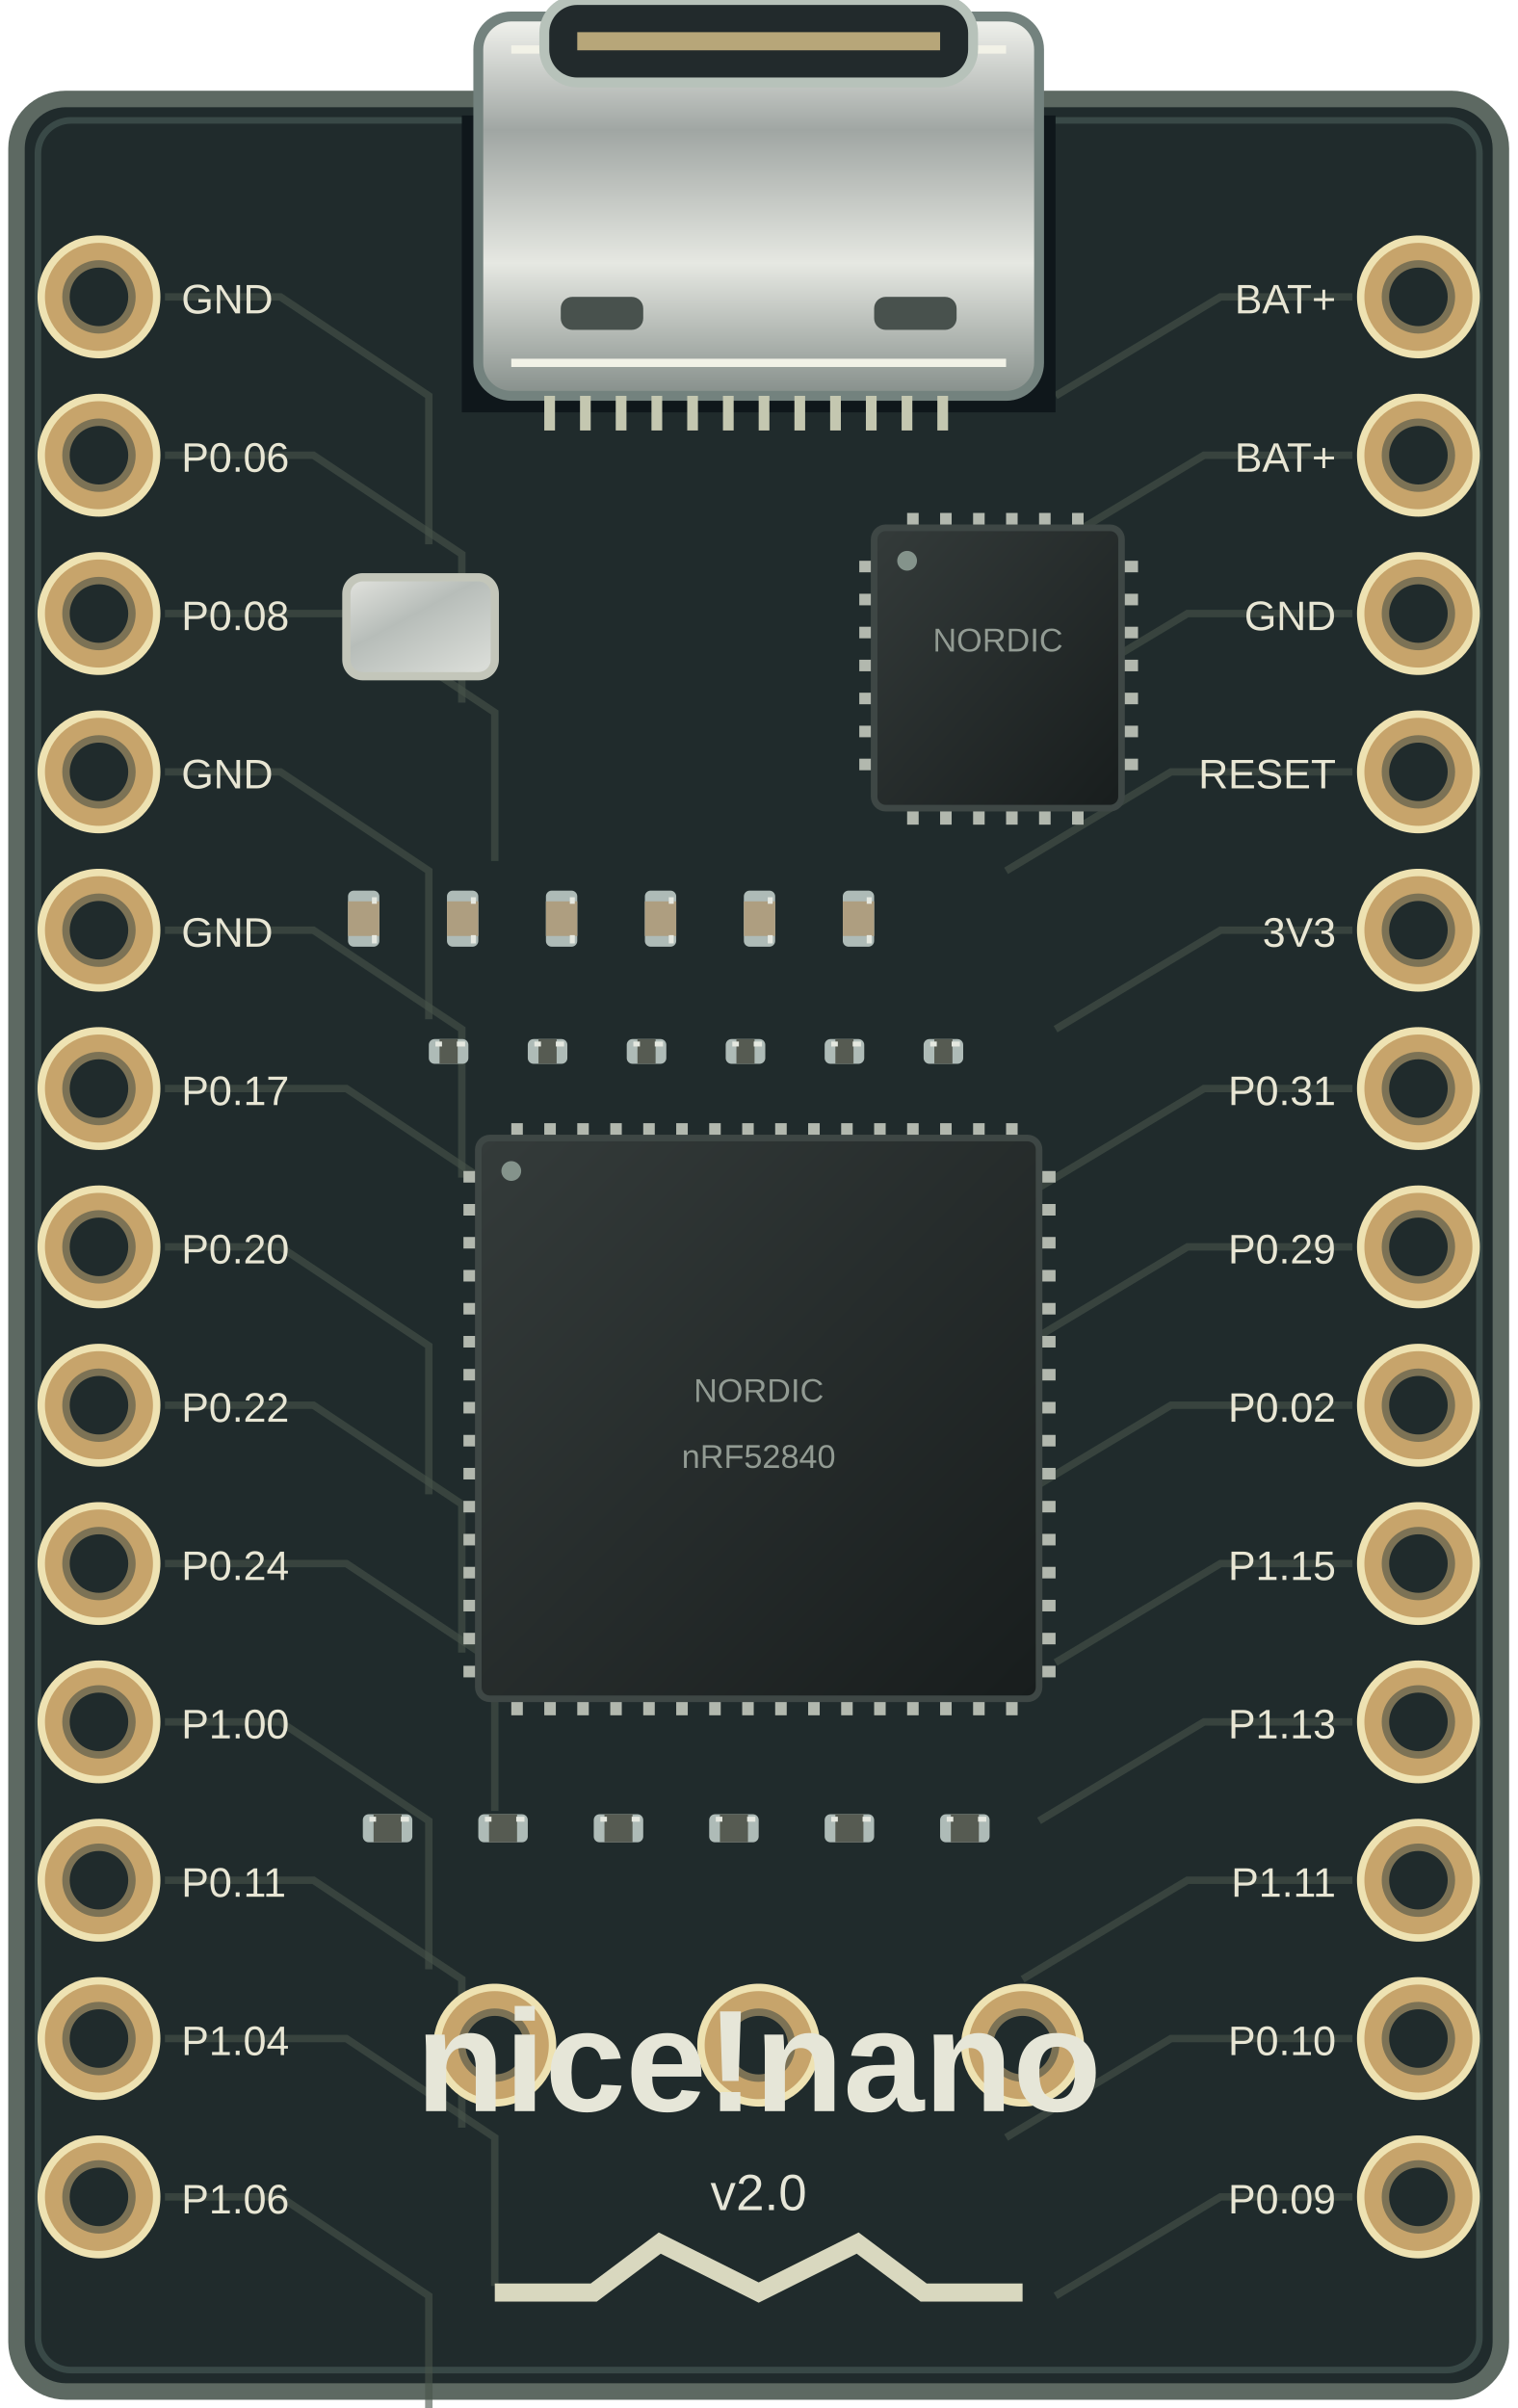
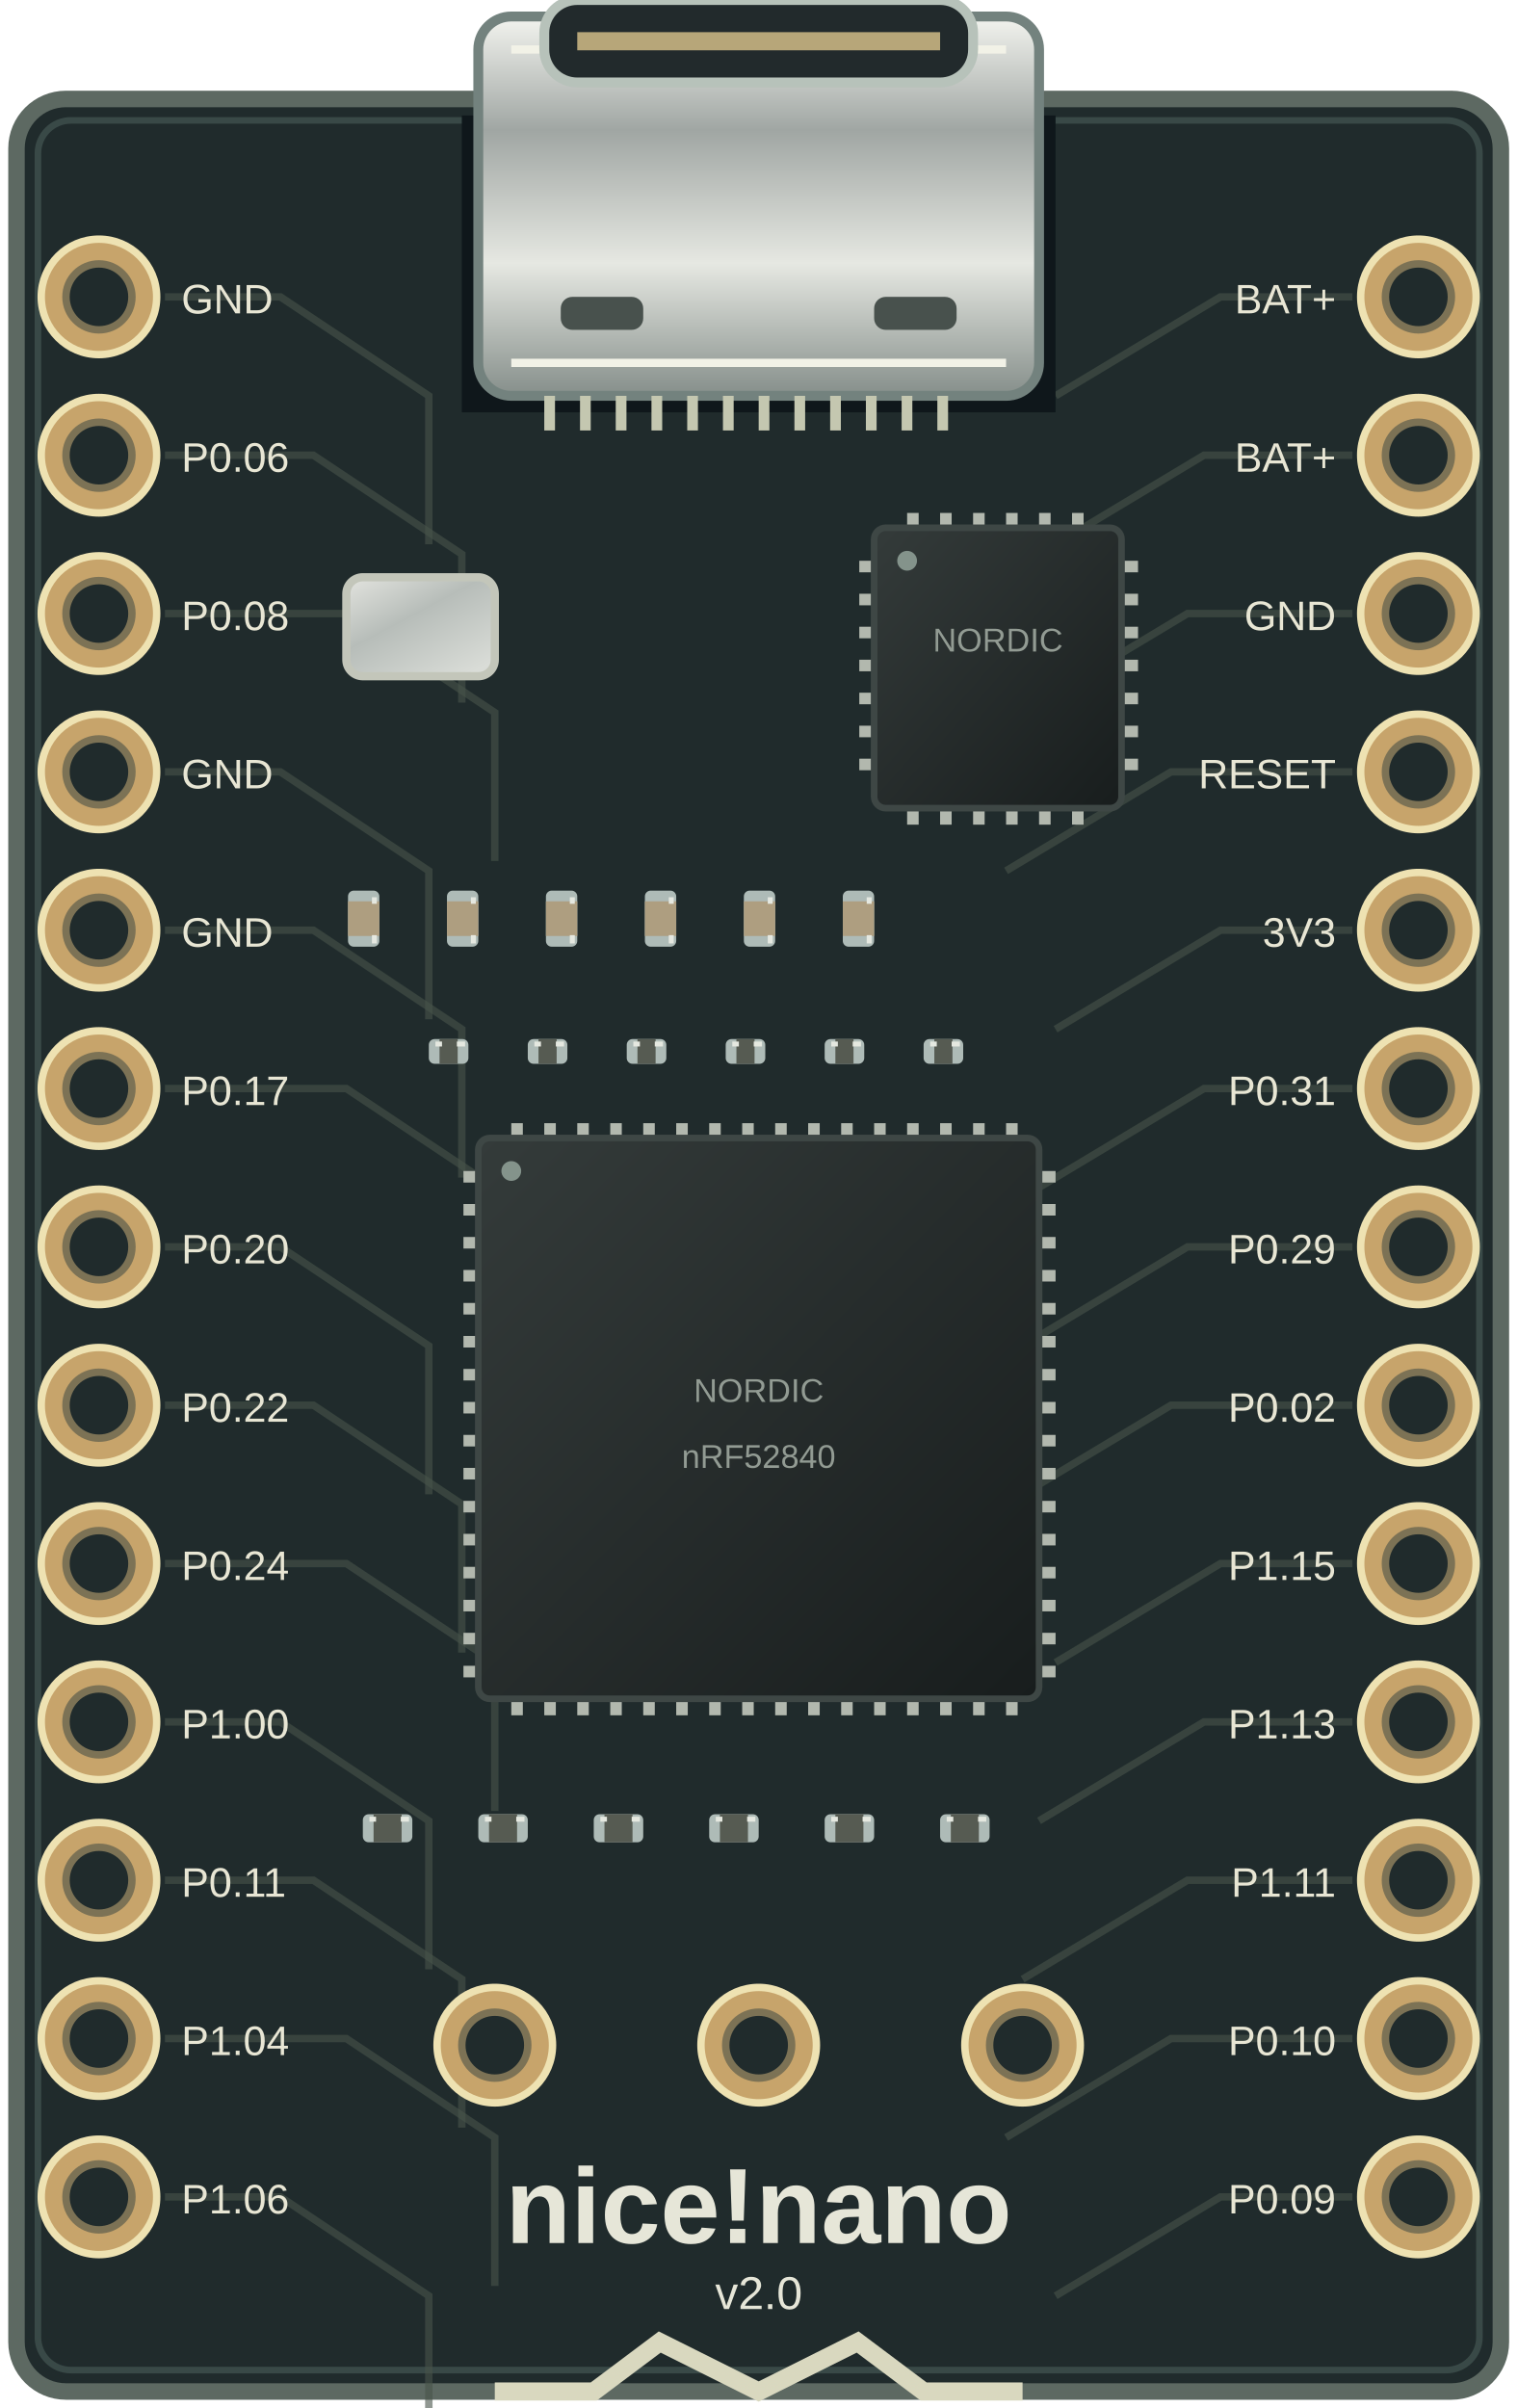
<svg xmlns="http://www.w3.org/2000/svg" width="92" height="146" viewBox="0 0 92 146">
  <defs>
    <linearGradient id="usb" x2="0" y2="1">
      <stop stop-color="#f3f4ef" />
      <stop offset=".3" stop-color="#a0a6a3" />
      <stop offset=".65" stop-color="#e6e8e2" />
      <stop offset="1" stop-color="#858e8a" />
    </linearGradient>
    <linearGradient id="shield" x2=".8" y2="1">
      <stop stop-color="#e3e4df" />
      <stop offset=".45" stop-color="#b7bdb9" />
      <stop offset="1" stop-color="#d9dcd7" />
    </linearGradient>
    <linearGradient id="chip" x2="1" y2="1">
      <stop stop-color="#343b3a" />
      <stop offset="1" stop-color="#181d1d" />
    </linearGradient>
  </defs>
  <rect x="1" y="6" width="90" height="139" rx="3" fill="#202b2c" stroke="#5d6962" stroke-width="1" />
  <rect x="2.3" y="7.3" width="87.4" height="136.4" rx="2" fill="none" stroke="#394947" stroke-width=".4" />
  <path d="M10 18h7l9 6v9 M82 18h-8l-10 6" fill="none" stroke="#47544a" stroke-width=".45" opacity=".6" />
  <path d="M10 27.6h9l9 6v9 M82 27.6h-9l-10 6" fill="none" stroke="#47544a" stroke-width=".45" opacity=".6" />
  <path d="M10 37.2h11l9 6v9 M82 37.2h-10l-10 6" fill="none" stroke="#47544a" stroke-width=".45" opacity=".6" />
  <path d="M10 46.8h7l9 6v9 M82 46.8h-11l-10 6" fill="none" stroke="#47544a" stroke-width=".45" opacity=".6" />
  <path d="M10 56.4h9l9 6v9 M82 56.4h-8l-10 6" fill="none" stroke="#47544a" stroke-width=".45" opacity=".6" />
  <path d="M10 66h11l9 6v9 M82 66h-9l-10 6" fill="none" stroke="#47544a" stroke-width=".45" opacity=".6" />
  <path d="M10 75.6h7l9 6v9 M82 75.6h-10l-10 6" fill="none" stroke="#47544a" stroke-width=".45" opacity=".6" />
  <path d="M10 85.2h9l9 6v9 M82 85.2h-11l-10 6" fill="none" stroke="#47544a" stroke-width=".45" opacity=".6" />
  <path d="M10 94.8h11l9 6v9 M82 94.8h-8l-10 6" fill="none" stroke="#47544a" stroke-width=".45" opacity=".6" />
  <path d="M10 104.4h7l9 6v9 M82 104.4h-9l-10 6" fill="none" stroke="#47544a" stroke-width=".45" opacity=".6" />
  <path d="M10 114h9l9 6v9 M82 114h-10l-10 6" fill="none" stroke="#47544a" stroke-width=".45" opacity=".6" />
  <path d="M10 123.6h11l9 6v9 M82 123.6h-11l-10 6" fill="none" stroke="#47544a" stroke-width=".45" opacity=".6" />
  <path d="M10 133.2h7l9 6v9 M82 133.2h-8l-10 6" fill="none" stroke="#47544a" stroke-width=".45" opacity=".6" />
  <circle cx="6" cy="18" r="3.5" fill="#c7a46b" stroke="#eee2b2" stroke-width=".45" />
  <circle cx="6" cy="18" r="2" fill="#202b2c" stroke="#7c7255" stroke-width=".45" />
  <text x="11" y="19" font-family="Arial,sans-serif" font-size="2.5" fill="#e8e6d4">GND</text>
  <circle cx="6" cy="27.6" r="3.5" fill="#c7a46b" stroke="#eee2b2" stroke-width=".45" />
  <circle cx="6" cy="27.6" r="2" fill="#202b2c" stroke="#7c7255" stroke-width=".45" />
  <text x="11" y="28.6" font-family="Arial,sans-serif" font-size="2.5" fill="#e8e6d4">P0.06</text>
  <circle cx="6" cy="37.2" r="3.5" fill="#c7a46b" stroke="#eee2b2" stroke-width=".45" />
  <circle cx="6" cy="37.2" r="2" fill="#202b2c" stroke="#7c7255" stroke-width=".45" />
  <text x="11" y="38.2" font-family="Arial,sans-serif" font-size="2.5" fill="#e8e6d4">P0.08</text>
  <circle cx="6" cy="46.8" r="3.5" fill="#c7a46b" stroke="#eee2b2" stroke-width=".45" />
  <circle cx="6" cy="46.8" r="2" fill="#202b2c" stroke="#7c7255" stroke-width=".45" />
  <text x="11" y="47.8" font-family="Arial,sans-serif" font-size="2.5" fill="#e8e6d4">GND</text>
  <circle cx="6" cy="56.4" r="3.5" fill="#c7a46b" stroke="#eee2b2" stroke-width=".45" />
  <circle cx="6" cy="56.4" r="2" fill="#202b2c" stroke="#7c7255" stroke-width=".45" />
  <text x="11" y="57.4" font-family="Arial,sans-serif" font-size="2.5" fill="#e8e6d4">GND</text>
  <circle cx="6" cy="66" r="3.5" fill="#c7a46b" stroke="#eee2b2" stroke-width=".45" />
  <circle cx="6" cy="66" r="2" fill="#202b2c" stroke="#7c7255" stroke-width=".45" />
  <text x="11" y="67" font-family="Arial,sans-serif" font-size="2.5" fill="#e8e6d4">P0.17</text>
  <circle cx="6" cy="75.6" r="3.5" fill="#c7a46b" stroke="#eee2b2" stroke-width=".45" />
  <circle cx="6" cy="75.6" r="2" fill="#202b2c" stroke="#7c7255" stroke-width=".45" />
  <text x="11" y="76.6" font-family="Arial,sans-serif" font-size="2.5" fill="#e8e6d4">P0.20</text>
  <circle cx="6" cy="85.2" r="3.5" fill="#c7a46b" stroke="#eee2b2" stroke-width=".45" />
  <circle cx="6" cy="85.2" r="2" fill="#202b2c" stroke="#7c7255" stroke-width=".45" />
  <text x="11" y="86.2" font-family="Arial,sans-serif" font-size="2.5" fill="#e8e6d4">P0.22</text>
  <circle cx="6" cy="94.8" r="3.5" fill="#c7a46b" stroke="#eee2b2" stroke-width=".45" />
  <circle cx="6" cy="94.8" r="2" fill="#202b2c" stroke="#7c7255" stroke-width=".45" />
  <text x="11" y="95.8" font-family="Arial,sans-serif" font-size="2.5" fill="#e8e6d4">P0.24</text>
  <circle cx="6" cy="104.4" r="3.5" fill="#c7a46b" stroke="#eee2b2" stroke-width=".45" />
  <circle cx="6" cy="104.4" r="2" fill="#202b2c" stroke="#7c7255" stroke-width=".45" />
  <text x="11" y="105.4" font-family="Arial,sans-serif" font-size="2.5" fill="#e8e6d4">P1.00</text>
  <circle cx="6" cy="114" r="3.5" fill="#c7a46b" stroke="#eee2b2" stroke-width=".45" />
  <circle cx="6" cy="114" r="2" fill="#202b2c" stroke="#7c7255" stroke-width=".45" />
  <text x="11" y="115" font-family="Arial,sans-serif" font-size="2.5" fill="#e8e6d4">P0.11</text>
  <circle cx="6" cy="123.6" r="3.5" fill="#c7a46b" stroke="#eee2b2" stroke-width=".45" />
  <circle cx="6" cy="123.6" r="2" fill="#202b2c" stroke="#7c7255" stroke-width=".45" />
  <text x="11" y="124.6" font-family="Arial,sans-serif" font-size="2.5" fill="#e8e6d4">P1.04</text>
  <circle cx="6" cy="133.2" r="3.5" fill="#c7a46b" stroke="#eee2b2" stroke-width=".45" />
  <circle cx="6" cy="133.2" r="2" fill="#202b2c" stroke="#7c7255" stroke-width=".45" />
  <text x="11" y="134.2" font-family="Arial,sans-serif" font-size="2.5" fill="#e8e6d4">P1.06</text>
  <circle cx="86" cy="18" r="3.5" fill="#c7a46b" stroke="#eee2b2" stroke-width=".45" />
  <circle cx="86" cy="18" r="2" fill="#202b2c" stroke="#7c7255" stroke-width=".45" />
  <text x="81" y="19" font-family="Arial,sans-serif" font-size="2.5" fill="#e8e6d4" text-anchor="end">BAT+</text>
  <circle cx="86" cy="27.6" r="3.5" fill="#c7a46b" stroke="#eee2b2" stroke-width=".45" />
  <circle cx="86" cy="27.6" r="2" fill="#202b2c" stroke="#7c7255" stroke-width=".45" />
  <text x="81" y="28.6" font-family="Arial,sans-serif" font-size="2.5" fill="#e8e6d4" text-anchor="end">BAT+</text>
  <circle cx="86" cy="37.2" r="3.5" fill="#c7a46b" stroke="#eee2b2" stroke-width=".45" />
  <circle cx="86" cy="37.2" r="2" fill="#202b2c" stroke="#7c7255" stroke-width=".45" />
  <text x="81" y="38.2" font-family="Arial,sans-serif" font-size="2.5" fill="#e8e6d4" text-anchor="end">GND</text>
  <circle cx="86" cy="46.8" r="3.5" fill="#c7a46b" stroke="#eee2b2" stroke-width=".45" />
  <circle cx="86" cy="46.8" r="2" fill="#202b2c" stroke="#7c7255" stroke-width=".45" />
  <text x="81" y="47.8" font-family="Arial,sans-serif" font-size="2.5" fill="#e8e6d4" text-anchor="end">RESET</text>
  <circle cx="86" cy="56.4" r="3.5" fill="#c7a46b" stroke="#eee2b2" stroke-width=".45" />
  <circle cx="86" cy="56.4" r="2" fill="#202b2c" stroke="#7c7255" stroke-width=".45" />
  <text x="81" y="57.4" font-family="Arial,sans-serif" font-size="2.5" fill="#e8e6d4" text-anchor="end">3V3</text>
  <circle cx="86" cy="66" r="3.5" fill="#c7a46b" stroke="#eee2b2" stroke-width=".45" />
  <circle cx="86" cy="66" r="2" fill="#202b2c" stroke="#7c7255" stroke-width=".45" />
  <text x="81" y="67" font-family="Arial,sans-serif" font-size="2.5" fill="#e8e6d4" text-anchor="end">P0.31</text>
  <circle cx="86" cy="75.6" r="3.5" fill="#c7a46b" stroke="#eee2b2" stroke-width=".45" />
  <circle cx="86" cy="75.6" r="2" fill="#202b2c" stroke="#7c7255" stroke-width=".45" />
  <text x="81" y="76.6" font-family="Arial,sans-serif" font-size="2.5" fill="#e8e6d4" text-anchor="end">P0.29</text>
  <circle cx="86" cy="85.2" r="3.5" fill="#c7a46b" stroke="#eee2b2" stroke-width=".45" />
  <circle cx="86" cy="85.2" r="2" fill="#202b2c" stroke="#7c7255" stroke-width=".45" />
  <text x="81" y="86.2" font-family="Arial,sans-serif" font-size="2.5" fill="#e8e6d4" text-anchor="end">P0.02</text>
  <circle cx="86" cy="94.8" r="3.5" fill="#c7a46b" stroke="#eee2b2" stroke-width=".45" />
  <circle cx="86" cy="94.8" r="2" fill="#202b2c" stroke="#7c7255" stroke-width=".45" />
  <text x="81" y="95.8" font-family="Arial,sans-serif" font-size="2.5" fill="#e8e6d4" text-anchor="end">P1.15</text>
  <circle cx="86" cy="104.4" r="3.5" fill="#c7a46b" stroke="#eee2b2" stroke-width=".45" />
  <circle cx="86" cy="104.4" r="2" fill="#202b2c" stroke="#7c7255" stroke-width=".45" />
  <text x="81" y="105.4" font-family="Arial,sans-serif" font-size="2.5" fill="#e8e6d4" text-anchor="end">P1.13</text>
  <circle cx="86" cy="114" r="3.5" fill="#c7a46b" stroke="#eee2b2" stroke-width=".45" />
  <circle cx="86" cy="114" r="2" fill="#202b2c" stroke="#7c7255" stroke-width=".45" />
  <text x="81" y="115" font-family="Arial,sans-serif" font-size="2.5" fill="#e8e6d4" text-anchor="end">P1.11</text>
  <circle cx="86" cy="123.6" r="3.5" fill="#c7a46b" stroke="#eee2b2" stroke-width=".45" />
  <circle cx="86" cy="123.6" r="2" fill="#202b2c" stroke="#7c7255" stroke-width=".45" />
  <text x="81" y="124.6" font-family="Arial,sans-serif" font-size="2.5" fill="#e8e6d4" text-anchor="end">P0.10</text>
  <circle cx="86" cy="133.2" r="3.5" fill="#c7a46b" stroke="#eee2b2" stroke-width=".45" />
  <circle cx="86" cy="133.2" r="2" fill="#202b2c" stroke="#7c7255" stroke-width=".45" />
  <text x="81" y="134.2" font-family="Arial,sans-serif" font-size="2.5" fill="#e8e6d4" text-anchor="end">P0.09</text>
  <circle cx="30" cy="124" r="3.5" fill="#c7a46b" stroke="#eee2b2" stroke-width=".45" />
  <circle cx="30" cy="124" r="2" fill="#202b2c" stroke="#7c7255" stroke-width=".45" />
  <circle cx="46" cy="124" r="3.5" fill="#c7a46b" stroke="#eee2b2" stroke-width=".45" />
  <circle cx="46" cy="124" r="2" fill="#202b2c" stroke="#7c7255" stroke-width=".45" />
  <circle cx="62" cy="124" r="3.5" fill="#c7a46b" stroke="#eee2b2" stroke-width=".45" />
  <circle cx="62" cy="124" r="2" fill="#202b2c" stroke="#7c7255" stroke-width=".45" />
  <path d="M28 7h36v18h-36z" fill="#0f171b" />
  <rect x="29" y="1" width="34" height="23" rx="2" fill="url(#usb)" stroke="#73827e" stroke-width=".6" />
  <path d="M31 3h30M31 22h30" stroke="#f2f2e7" stroke-width=".5" />
  <rect x="33" y="0" width="26" height="5" rx="2" fill="#222a2c" stroke="#b7c2ba" stroke-width=".6" />
  <path d="M35 2.5h22" stroke="#b7a679" stroke-width="1.1" />
  <rect x="34" y="18" width="5" height="2" rx=".7" fill="#48514d" />
  <rect x="53" y="18" width="5" height="2" rx=".7" fill="#48514d" />
  <rect x="33" y="24" width=".65" height="2.1" fill="#c4c7b0" />
  <rect x="35.167" y="24" width=".65" height="2.1" fill="#c4c7b0" />
  <rect x="37.333" y="24" width=".65" height="2.1" fill="#c4c7b0" />
  <rect x="39.5" y="24" width=".65" height="2.1" fill="#c4c7b0" />
  <rect x="41.667" y="24" width=".65" height="2.1" fill="#c4c7b0" />
  <rect x="43.833" y="24" width=".65" height="2.1" fill="#c4c7b0" />
  <rect x="46" y="24" width=".65" height="2.1" fill="#c4c7b0" />
  <rect x="48.167" y="24" width=".65" height="2.1" fill="#c4c7b0" />
  <rect x="50.333" y="24" width=".65" height="2.1" fill="#c4c7b0" />
  <rect x="52.5" y="24" width=".65" height="2.1" fill="#c4c7b0" />
  <rect x="54.667" y="24" width=".65" height="2.1" fill="#c4c7b0" />
  <rect x="56.833" y="24" width=".65" height="2.1" fill="#c4c7b0" />
  <g transform="translate(53 32) rotate(0 7.5 8.5)">
    <rect x="2" y="-0.9" width=".7" height="1" fill="#b2b8ae" />
    <rect x="2" y="17" width=".7" height="1" fill="#b2b8ae" />
    <rect x="4" y="-0.9" width=".7" height="1" fill="#b2b8ae" />
    <rect x="4" y="17" width=".7" height="1" fill="#b2b8ae" />
    <rect x="6" y="-0.9" width=".7" height="1" fill="#b2b8ae" />
    <rect x="6" y="17" width=".7" height="1" fill="#b2b8ae" />
    <rect x="8" y="-0.9" width=".7" height="1" fill="#b2b8ae" />
    <rect x="8" y="17" width=".7" height="1" fill="#b2b8ae" />
    <rect x="10" y="-0.9" width=".7" height="1" fill="#b2b8ae" />
    <rect x="10" y="17" width=".7" height="1" fill="#b2b8ae" />
    <rect x="12" y="-0.9" width=".7" height="1" fill="#b2b8ae" />
    <rect x="12" y="17" width=".7" height="1" fill="#b2b8ae" />
    <rect x="-0.9" y="2" width="1" height=".7" fill="#b2b8ae" />
    <rect x="15" y="2" width="1" height=".7" fill="#b2b8ae" />
    <rect x="-0.9" y="4" width="1" height=".7" fill="#b2b8ae" />
    <rect x="15" y="4" width="1" height=".7" fill="#b2b8ae" />
    <rect x="-0.9" y="6" width="1" height=".7" fill="#b2b8ae" />
    <rect x="15" y="6" width="1" height=".7" fill="#b2b8ae" />
    <rect x="-0.9" y="8" width="1" height=".7" fill="#b2b8ae" />
    <rect x="15" y="8" width="1" height=".7" fill="#b2b8ae" />
    <rect x="-0.9" y="10" width="1" height=".7" fill="#b2b8ae" />
    <rect x="15" y="10" width="1" height=".7" fill="#b2b8ae" />
    <rect x="-0.9" y="12" width="1" height=".7" fill="#b2b8ae" />
    <rect x="15" y="12" width="1" height=".7" fill="#b2b8ae" />
    <rect x="-0.9" y="14" width="1" height=".7" fill="#b2b8ae" />
    <rect x="15" y="14" width="1" height=".7" fill="#b2b8ae" />
    <rect width="15" height="17" rx=".7" fill="url(#chip)" stroke="#3e4745" stroke-width=".4" />
    <circle cx="2" cy="2" r=".6" fill="#84938b" />
    <text x="7.5" y="7.5" font-family="Arial,sans-serif" font-size="2" fill="#929b93" text-anchor="middle">NORDIC</text>
    <text x="7.5" y="11.5" font-family="Arial,sans-serif" font-size="2" fill="#929b93" text-anchor="middle" />
  </g>
  <g transform="translate(29 69) rotate(0 17 17)">
    <rect x="2" y="-0.9" width=".7" height="1" fill="#b2b8ae" />
    <rect x="2" y="34" width=".7" height="1" fill="#b2b8ae" />
    <rect x="4" y="-0.9" width=".7" height="1" fill="#b2b8ae" />
    <rect x="4" y="34" width=".7" height="1" fill="#b2b8ae" />
    <rect x="6" y="-0.9" width=".7" height="1" fill="#b2b8ae" />
    <rect x="6" y="34" width=".7" height="1" fill="#b2b8ae" />
    <rect x="8" y="-0.9" width=".7" height="1" fill="#b2b8ae" />
    <rect x="8" y="34" width=".7" height="1" fill="#b2b8ae" />
    <rect x="10" y="-0.9" width=".7" height="1" fill="#b2b8ae" />
    <rect x="10" y="34" width=".7" height="1" fill="#b2b8ae" />
    <rect x="12" y="-0.9" width=".7" height="1" fill="#b2b8ae" />
    <rect x="12" y="34" width=".7" height="1" fill="#b2b8ae" />
    <rect x="14" y="-0.9" width=".7" height="1" fill="#b2b8ae" />
    <rect x="14" y="34" width=".7" height="1" fill="#b2b8ae" />
    <rect x="16" y="-0.9" width=".7" height="1" fill="#b2b8ae" />
    <rect x="16" y="34" width=".7" height="1" fill="#b2b8ae" />
    <rect x="18" y="-0.9" width=".7" height="1" fill="#b2b8ae" />
    <rect x="18" y="34" width=".7" height="1" fill="#b2b8ae" />
    <rect x="20" y="-0.9" width=".7" height="1" fill="#b2b8ae" />
    <rect x="20" y="34" width=".7" height="1" fill="#b2b8ae" />
    <rect x="22" y="-0.9" width=".7" height="1" fill="#b2b8ae" />
    <rect x="22" y="34" width=".7" height="1" fill="#b2b8ae" />
    <rect x="24" y="-0.9" width=".7" height="1" fill="#b2b8ae" />
    <rect x="24" y="34" width=".7" height="1" fill="#b2b8ae" />
    <rect x="26" y="-0.9" width=".7" height="1" fill="#b2b8ae" />
    <rect x="26" y="34" width=".7" height="1" fill="#b2b8ae" />
    <rect x="28" y="-0.9" width=".7" height="1" fill="#b2b8ae" />
    <rect x="28" y="34" width=".7" height="1" fill="#b2b8ae" />
    <rect x="30" y="-0.9" width=".7" height="1" fill="#b2b8ae" />
    <rect x="30" y="34" width=".7" height="1" fill="#b2b8ae" />
    <rect x="32" y="-0.9" width=".7" height="1" fill="#b2b8ae" />
    <rect x="32" y="34" width=".7" height="1" fill="#b2b8ae" />
    <rect x="-0.9" y="2" width="1" height=".7" fill="#b2b8ae" />
    <rect x="34" y="2" width="1" height=".7" fill="#b2b8ae" />
    <rect x="-0.9" y="4" width="1" height=".7" fill="#b2b8ae" />
    <rect x="34" y="4" width="1" height=".7" fill="#b2b8ae" />
    <rect x="-0.9" y="6" width="1" height=".7" fill="#b2b8ae" />
    <rect x="34" y="6" width="1" height=".7" fill="#b2b8ae" />
    <rect x="-0.9" y="8" width="1" height=".7" fill="#b2b8ae" />
    <rect x="34" y="8" width="1" height=".7" fill="#b2b8ae" />
    <rect x="-0.9" y="10" width="1" height=".7" fill="#b2b8ae" />
    <rect x="34" y="10" width="1" height=".7" fill="#b2b8ae" />
    <rect x="-0.9" y="12" width="1" height=".7" fill="#b2b8ae" />
    <rect x="34" y="12" width="1" height=".7" fill="#b2b8ae" />
    <rect x="-0.9" y="14" width="1" height=".7" fill="#b2b8ae" />
    <rect x="34" y="14" width="1" height=".7" fill="#b2b8ae" />
    <rect x="-0.9" y="16" width="1" height=".7" fill="#b2b8ae" />
    <rect x="34" y="16" width="1" height=".7" fill="#b2b8ae" />
    <rect x="-0.9" y="18" width="1" height=".7" fill="#b2b8ae" />
    <rect x="34" y="18" width="1" height=".7" fill="#b2b8ae" />
    <rect x="-0.9" y="20" width="1" height=".7" fill="#b2b8ae" />
    <rect x="34" y="20" width="1" height=".7" fill="#b2b8ae" />
    <rect x="-0.9" y="22" width="1" height=".7" fill="#b2b8ae" />
    <rect x="34" y="22" width="1" height=".7" fill="#b2b8ae" />
    <rect x="-0.9" y="24" width="1" height=".7" fill="#b2b8ae" />
    <rect x="34" y="24" width="1" height=".7" fill="#b2b8ae" />
    <rect x="-0.9" y="26" width="1" height=".7" fill="#b2b8ae" />
    <rect x="34" y="26" width="1" height=".7" fill="#b2b8ae" />
    <rect x="-0.9" y="28" width="1" height=".7" fill="#b2b8ae" />
    <rect x="34" y="28" width="1" height=".7" fill="#b2b8ae" />
    <rect x="-0.9" y="30" width="1" height=".7" fill="#b2b8ae" />
    <rect x="34" y="30" width="1" height=".7" fill="#b2b8ae" />
    <rect x="-0.9" y="32" width="1" height=".7" fill="#b2b8ae" />
    <rect x="34" y="32" width="1" height=".7" fill="#b2b8ae" />
    <rect width="34" height="34" rx=".7" fill="url(#chip)" stroke="#3e4745" stroke-width=".4" />
    <circle cx="2" cy="2" r=".6" fill="#84938b" />
    <text x="17" y="16" font-family="Arial,sans-serif" font-size="2" fill="#929b93" text-anchor="middle">NORDIC</text>
    <text x="17" y="20" font-family="Arial,sans-serif" font-size="2" fill="#929b93" text-anchor="middle">nRF52840</text>
  </g>
  <g transform="translate(23 54) rotate(90)">
    <rect width="3.4" height="1.9" rx=".35" fill="#aebbb7" />
    <rect x=".65" width="2.1" height="1.9" fill="#ae9e80" />
    <path d="M.4 .3h.4m1.9 0h.5" stroke="#e5e8e0" stroke-width=".3" />
  </g>
  <g transform="translate(26 63) rotate(0)">
    <rect width="2.4" height="1.5" rx=".35" fill="#aebbb7" />
    <rect x=".65" width="1.1" height="1.5" fill="#565b52" />
    <path d="M.4 .3h.4m0.9 0h.5" stroke="#e5e8e0" stroke-width=".3" />
  </g>
  <g transform="translate(22 110) rotate(0)">
    <rect width="3" height="1.7" rx=".35" fill="#aebbb7" />
    <rect x=".65" width="1.7" height="1.7" fill="#565b52" />
    <path d="M.4 .3h.4m1.5 0h.5" stroke="#e5e8e0" stroke-width=".3" />
  </g>
  <g transform="translate(29 54) rotate(90)">
    <rect width="3.4" height="1.9" rx=".35" fill="#aebbb7" />
    <rect x=".65" width="2.1" height="1.9" fill="#ae9e80" />
    <path d="M.4 .3h.4m1.9 0h.5" stroke="#e5e8e0" stroke-width=".3" />
  </g>
  <g transform="translate(32 63) rotate(0)">
    <rect width="2.4" height="1.5" rx=".35" fill="#aebbb7" />
    <rect x=".65" width="1.1" height="1.5" fill="#565b52" />
    <path d="M.4 .3h.4m0.9 0h.5" stroke="#e5e8e0" stroke-width=".3" />
  </g>
  <g transform="translate(29 110) rotate(0)">
    <rect width="3" height="1.7" rx=".35" fill="#aebbb7" />
    <rect x=".65" width="1.7" height="1.7" fill="#565b52" />
    <path d="M.4 .3h.4m1.5 0h.5" stroke="#e5e8e0" stroke-width=".3" />
  </g>
  <g transform="translate(35 54) rotate(90)">
    <rect width="3.4" height="1.9" rx=".35" fill="#aebbb7" />
    <rect x=".65" width="2.1" height="1.9" fill="#ae9e80" />
    <path d="M.4 .3h.4m1.9 0h.5" stroke="#e5e8e0" stroke-width=".3" />
  </g>
  <g transform="translate(38 63) rotate(0)">
    <rect width="2.4" height="1.5" rx=".35" fill="#aebbb7" />
    <rect x=".65" width="1.1" height="1.5" fill="#565b52" />
    <path d="M.4 .3h.4m0.9 0h.5" stroke="#e5e8e0" stroke-width=".3" />
  </g>
  <g transform="translate(36 110) rotate(0)">
    <rect width="3" height="1.7" rx=".35" fill="#aebbb7" />
    <rect x=".65" width="1.7" height="1.7" fill="#565b52" />
    <path d="M.4 .3h.4m1.5 0h.5" stroke="#e5e8e0" stroke-width=".3" />
  </g>
  <g transform="translate(41 54) rotate(90)">
    <rect width="3.4" height="1.9" rx=".35" fill="#aebbb7" />
    <rect x=".65" width="2.1" height="1.9" fill="#ae9e80" />
    <path d="M.4 .3h.4m1.9 0h.5" stroke="#e5e8e0" stroke-width=".3" />
  </g>
  <g transform="translate(44 63) rotate(0)">
    <rect width="2.4" height="1.5" rx=".35" fill="#aebbb7" />
    <rect x=".65" width="1.1" height="1.5" fill="#565b52" />
    <path d="M.4 .3h.4m0.9 0h.5" stroke="#e5e8e0" stroke-width=".3" />
  </g>
  <g transform="translate(43 110) rotate(0)">
    <rect width="3" height="1.7" rx=".35" fill="#aebbb7" />
    <rect x=".65" width="1.7" height="1.7" fill="#565b52" />
    <path d="M.4 .3h.4m1.5 0h.5" stroke="#e5e8e0" stroke-width=".3" />
  </g>
  <g transform="translate(47 54) rotate(90)">
    <rect width="3.4" height="1.9" rx=".35" fill="#aebbb7" />
    <rect x=".65" width="2.1" height="1.9" fill="#ae9e80" />
    <path d="M.4 .3h.4m1.9 0h.5" stroke="#e5e8e0" stroke-width=".3" />
  </g>
  <g transform="translate(50 63) rotate(0)">
    <rect width="2.4" height="1.5" rx=".35" fill="#aebbb7" />
    <rect x=".65" width="1.1" height="1.5" fill="#565b52" />
    <path d="M.4 .3h.4m0.9 0h.5" stroke="#e5e8e0" stroke-width=".3" />
  </g>
  <g transform="translate(50 110) rotate(0)">
    <rect width="3" height="1.7" rx=".35" fill="#aebbb7" />
    <rect x=".65" width="1.7" height="1.7" fill="#565b52" />
    <path d="M.4 .3h.4m1.5 0h.5" stroke="#e5e8e0" stroke-width=".3" />
  </g>
  <g transform="translate(53 54) rotate(90)">
    <rect width="3.4" height="1.9" rx=".35" fill="#aebbb7" />
    <rect x=".65" width="2.1" height="1.9" fill="#ae9e80" />
    <path d="M.4 .3h.4m1.9 0h.5" stroke="#e5e8e0" stroke-width=".3" />
  </g>
  <g transform="translate(56 63) rotate(0)">
    <rect width="2.4" height="1.5" rx=".35" fill="#aebbb7" />
    <rect x=".65" width="1.1" height="1.5" fill="#565b52" />
    <path d="M.4 .3h.4m0.9 0h.5" stroke="#e5e8e0" stroke-width=".3" />
  </g>
  <g transform="translate(57 110) rotate(0)">
    <rect width="3" height="1.7" rx=".35" fill="#aebbb7" />
    <rect x=".65" width="1.7" height="1.7" fill="#565b52" />
    <path d="M.4 .3h.4m1.5 0h.5" stroke="#e5e8e0" stroke-width=".3" />
  </g>
  <rect x="21" y="35" width="9" height="6" rx="1" fill="url(#shield)" stroke="#c3c6ba" stroke-width=".5" />
-   <text x="46" y="128" font-family="Arial,sans-serif" font-size="8.8" fill="#e6e6d8" text-anchor="middle" font-weight="bold">nice!nano</text>
-   <text x="46" y="134" font-family="Arial,sans-serif" font-size="3.1" fill="#e6e6d8" text-anchor="middle">v2.0</text>
-   <path d="M30 139h6l4-3 6 3 6-3 4 3h6" fill="none" stroke="#d9d8bf" stroke-width="1.1" />
+   <text x="46" y="136" font-family="Arial,sans-serif" font-size="6.5" fill="#e6e6d8" text-anchor="middle" font-weight="bold">nice!nano</text>
+   <text x="46" y="140" font-family="Arial,sans-serif" font-size="2.8" fill="#e6e6d8" text-anchor="middle">v2.0</text>
+   <path d="M30 145h6l4-3 6 3 6-3 4 3h6" fill="none" stroke="#d9d8bf" stroke-width="1.1" />
</svg>
